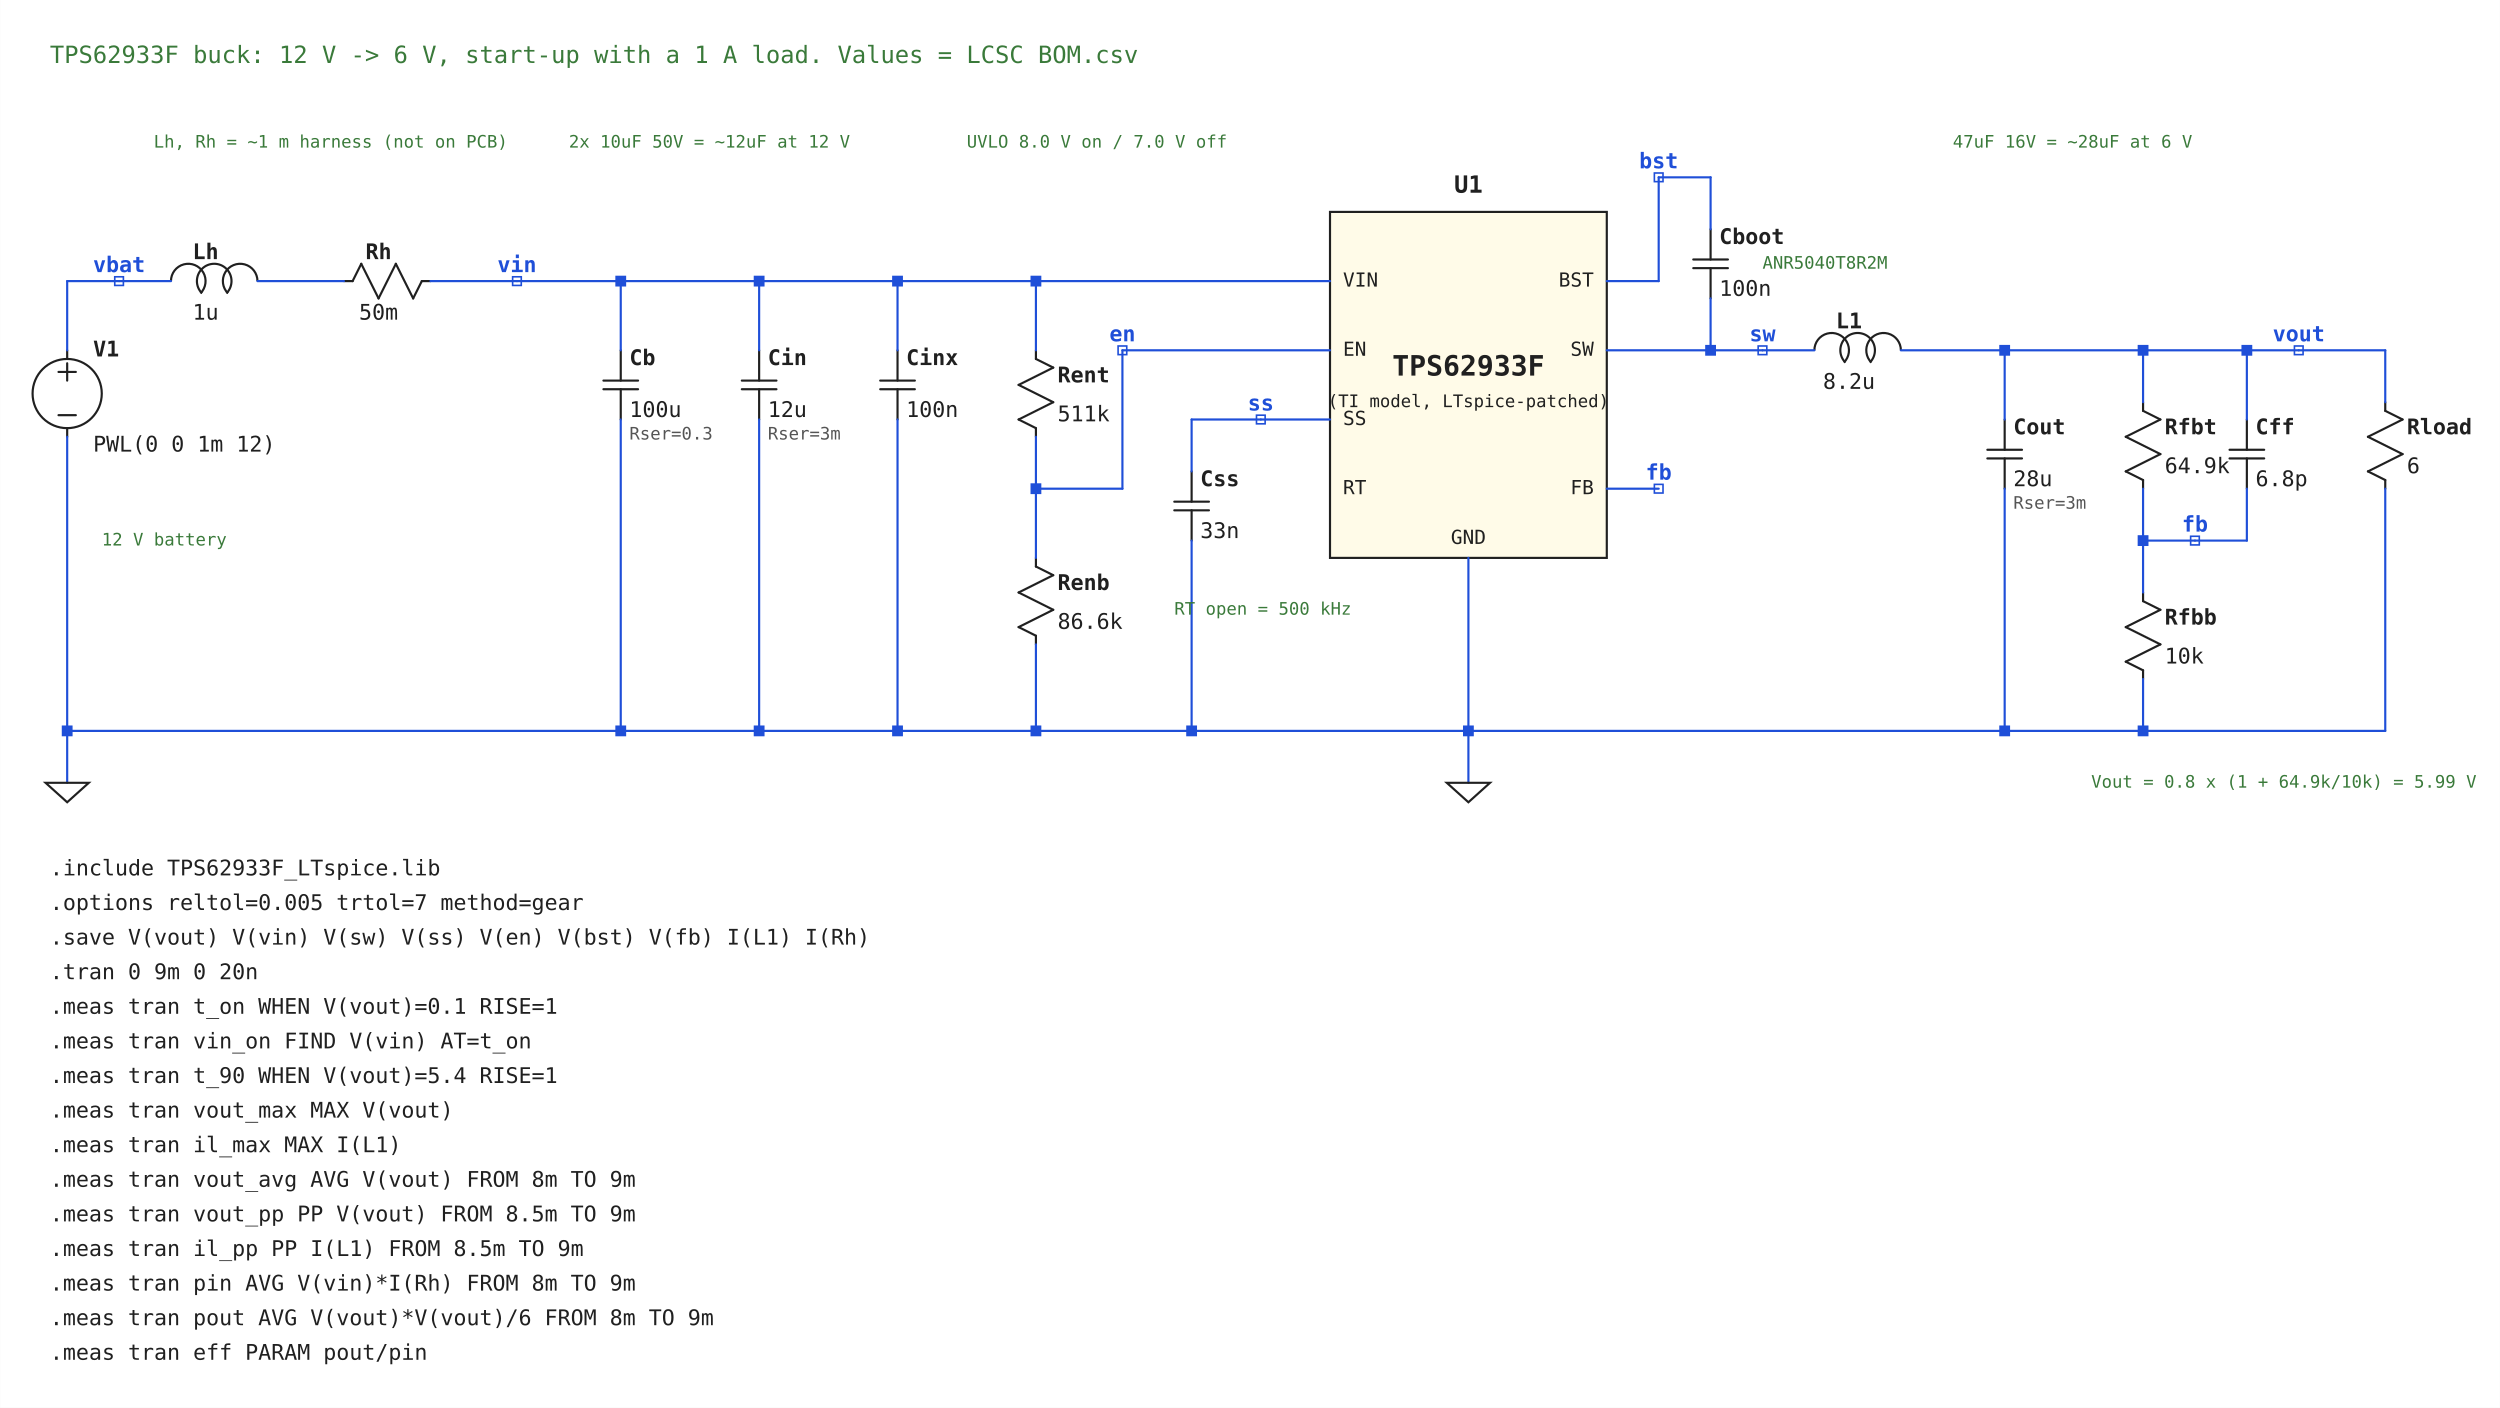
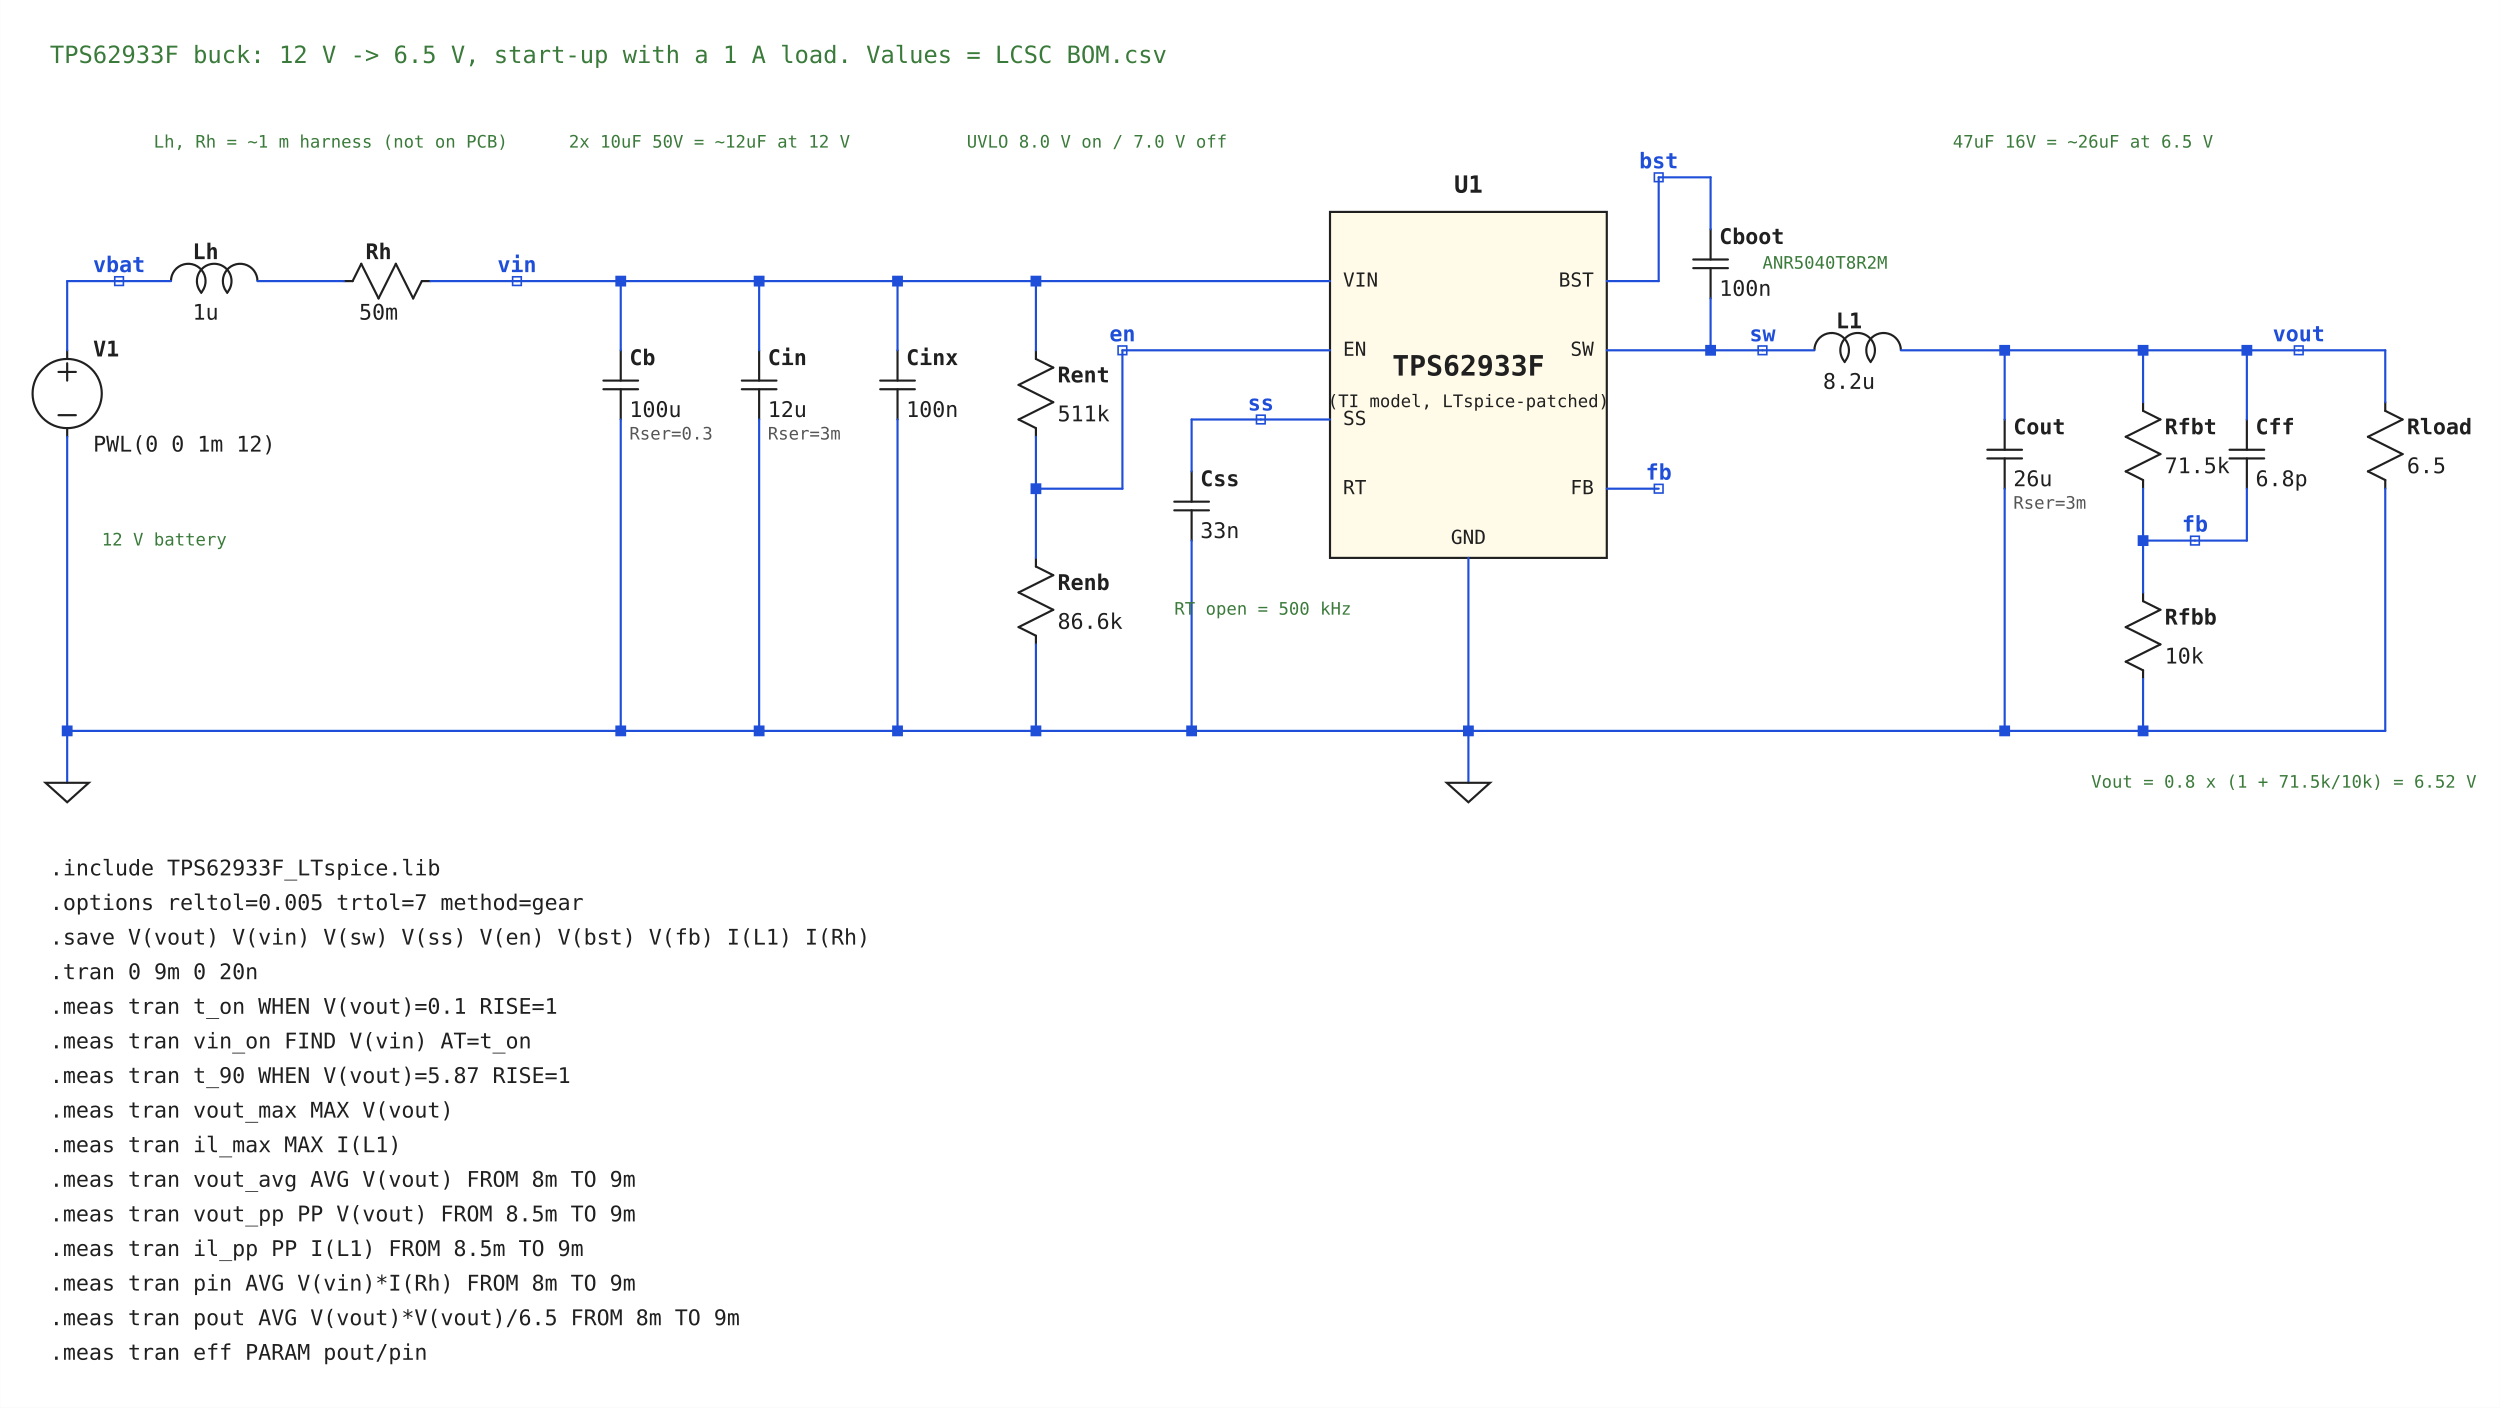
<svg xmlns="http://www.w3.org/2000/svg" viewBox="2 44 2312 1302" width="1387" height="781" font-family="Consolas, DejaVu Sans Mono, monospace">
  <rect x="2" y="44" width="2312" height="1302" fill="#ffffff" />
  <line x1="56" y1="388" x2="72" y2="388" stroke="#202020" stroke-width="2" stroke-linecap="round" />
  <line x1="56" y1="428" x2="72" y2="428" stroke="#202020" stroke-width="2" stroke-linecap="round" />
  <line x1="64" y1="380" x2="64" y2="396" stroke="#202020" stroke-width="2" stroke-linecap="round" />
  <line x1="64" y1="448" x2="64" y2="440" stroke="#202020" stroke-width="2" stroke-linecap="round" />
  <line x1="64" y1="368" x2="64" y2="376" stroke="#202020" stroke-width="2" stroke-linecap="round" />
  <circle cx="64.0" cy="408.0" r="32.0" fill="none" stroke="#202020" stroke-width="2" />
  <text x="88" y="368" font-size="20" text-anchor="start" dominant-baseline="middle" fill="#202020" font-weight="bold">V1</text>
  <text x="88" y="456" font-size="20" text-anchor="start" dominant-baseline="middle" fill="#202020" font-weight="normal">PWL(0 0 1m 12)</text>
  <path d="M211.3,315.3 A16.0,16.0 0 1 0 188.7,315.3" fill="none" stroke="#202020" stroke-width="2" />
  <path d="M240.0,304.0 A16.0,16.0 0 1 0 212.7,315.3" fill="none" stroke="#202020" stroke-width="2" />
  <path d="M187.3,315.3 A16.0,16.0 0 1 0 160.0,304.0" fill="none" stroke="#202020" stroke-width="2" />
  <text x="192.0" y="278" font-size="20" text-anchor="middle" dominant-baseline="middle" fill="#202020" font-weight="bold">Lh</text>
  <text x="192.0" y="334" font-size="20" text-anchor="middle" dominant-baseline="middle" fill="#202020" font-weight="normal">1u</text>
  <line x1="392" y1="304" x2="400" y2="304" stroke="#202020" stroke-width="2" stroke-linecap="round" />
  <line x1="384" y1="320" x2="392" y2="304" stroke="#202020" stroke-width="2" stroke-linecap="round" />
  <line x1="368" y1="288" x2="384" y2="320" stroke="#202020" stroke-width="2" stroke-linecap="round" />
  <line x1="352" y1="320" x2="368" y2="288" stroke="#202020" stroke-width="2" stroke-linecap="round" />
  <line x1="336" y1="288" x2="352" y2="320" stroke="#202020" stroke-width="2" stroke-linecap="round" />
  <line x1="320" y1="304" x2="328" y2="304" stroke="#202020" stroke-width="2" stroke-linecap="round" />
  <line x1="328" y1="304" x2="336" y2="288" stroke="#202020" stroke-width="2" stroke-linecap="round" />
  <text x="352.0" y="278" font-size="20" text-anchor="middle" dominant-baseline="middle" fill="#202020" font-weight="bold">Rh</text>
  <text x="352.0" y="334" font-size="20" text-anchor="middle" dominant-baseline="middle" fill="#202020" font-weight="normal">50m</text>
  <line x1="576" y1="404" x2="576" y2="432" stroke="#202020" stroke-width="2" stroke-linecap="round" />
  <line x1="576" y1="396" x2="576" y2="368" stroke="#202020" stroke-width="2" stroke-linecap="round" />
  <line x1="560" y1="396" x2="592" y2="396" stroke="#202020" stroke-width="2" stroke-linecap="round" />
  <line x1="560" y1="404" x2="592" y2="404" stroke="#202020" stroke-width="2" stroke-linecap="round" />
  <text x="584" y="376" font-size="20" text-anchor="start" dominant-baseline="middle" fill="#202020" font-weight="bold">Cb</text>
  <text x="584" y="424" font-size="20" text-anchor="start" dominant-baseline="middle" fill="#202020" font-weight="normal">100u</text>
  <text x="584" y="446" font-size="16" text-anchor="start" dominant-baseline="middle" fill="#555" font-weight="normal">Rser=0.3</text>
  <line x1="704" y1="404" x2="704" y2="432" stroke="#202020" stroke-width="2" stroke-linecap="round" />
  <line x1="704" y1="396" x2="704" y2="368" stroke="#202020" stroke-width="2" stroke-linecap="round" />
  <line x1="688" y1="396" x2="720" y2="396" stroke="#202020" stroke-width="2" stroke-linecap="round" />
  <line x1="688" y1="404" x2="720" y2="404" stroke="#202020" stroke-width="2" stroke-linecap="round" />
  <text x="712" y="376" font-size="20" text-anchor="start" dominant-baseline="middle" fill="#202020" font-weight="bold">Cin</text>
  <text x="712" y="424" font-size="20" text-anchor="start" dominant-baseline="middle" fill="#202020" font-weight="normal">12u</text>
  <text x="712" y="446" font-size="16" text-anchor="start" dominant-baseline="middle" fill="#555" font-weight="normal">Rser=3m</text>
  <line x1="832" y1="404" x2="832" y2="432" stroke="#202020" stroke-width="2" stroke-linecap="round" />
  <line x1="832" y1="396" x2="832" y2="368" stroke="#202020" stroke-width="2" stroke-linecap="round" />
  <line x1="816" y1="396" x2="848" y2="396" stroke="#202020" stroke-width="2" stroke-linecap="round" />
  <line x1="816" y1="404" x2="848" y2="404" stroke="#202020" stroke-width="2" stroke-linecap="round" />
  <text x="840" y="376" font-size="20" text-anchor="start" dominant-baseline="middle" fill="#202020" font-weight="bold">Cinx</text>
  <text x="840" y="424" font-size="20" text-anchor="start" dominant-baseline="middle" fill="#202020" font-weight="normal">100n</text>
  <line x1="960" y1="440" x2="960" y2="448" stroke="#202020" stroke-width="2" stroke-linecap="round" />
  <line x1="944" y1="432" x2="960" y2="440" stroke="#202020" stroke-width="2" stroke-linecap="round" />
  <line x1="976" y1="416" x2="944" y2="432" stroke="#202020" stroke-width="2" stroke-linecap="round" />
  <line x1="944" y1="400" x2="976" y2="416" stroke="#202020" stroke-width="2" stroke-linecap="round" />
  <line x1="976" y1="384" x2="944" y2="400" stroke="#202020" stroke-width="2" stroke-linecap="round" />
  <line x1="960" y1="368" x2="960" y2="376" stroke="#202020" stroke-width="2" stroke-linecap="round" />
  <line x1="960" y1="376" x2="976" y2="384" stroke="#202020" stroke-width="2" stroke-linecap="round" />
  <text x="980" y="392" font-size="20" text-anchor="start" dominant-baseline="middle" fill="#202020" font-weight="bold">Rent</text>
  <text x="980" y="428" font-size="20" text-anchor="start" dominant-baseline="middle" fill="#202020" font-weight="normal">511k</text>
  <line x1="960" y1="632" x2="960" y2="640" stroke="#202020" stroke-width="2" stroke-linecap="round" />
  <line x1="944" y1="624" x2="960" y2="632" stroke="#202020" stroke-width="2" stroke-linecap="round" />
  <line x1="976" y1="608" x2="944" y2="624" stroke="#202020" stroke-width="2" stroke-linecap="round" />
  <line x1="944" y1="592" x2="976" y2="608" stroke="#202020" stroke-width="2" stroke-linecap="round" />
  <line x1="976" y1="576" x2="944" y2="592" stroke="#202020" stroke-width="2" stroke-linecap="round" />
  <line x1="960" y1="560" x2="960" y2="568" stroke="#202020" stroke-width="2" stroke-linecap="round" />
  <line x1="960" y1="568" x2="976" y2="576" stroke="#202020" stroke-width="2" stroke-linecap="round" />
  <text x="980" y="584" font-size="20" text-anchor="start" dominant-baseline="middle" fill="#202020" font-weight="bold">Renb</text>
  <text x="980" y="620" font-size="20" text-anchor="start" dominant-baseline="middle" fill="#202020" font-weight="normal">86.6k</text>
  <line x1="1104" y1="516" x2="1104" y2="544" stroke="#202020" stroke-width="2" stroke-linecap="round" />
  <line x1="1104" y1="508" x2="1104" y2="480" stroke="#202020" stroke-width="2" stroke-linecap="round" />
  <line x1="1088" y1="508" x2="1120" y2="508" stroke="#202020" stroke-width="2" stroke-linecap="round" />
  <line x1="1088" y1="516" x2="1120" y2="516" stroke="#202020" stroke-width="2" stroke-linecap="round" />
  <text x="1112" y="488" font-size="20" text-anchor="start" dominant-baseline="middle" fill="#202020" font-weight="bold">Css</text>
  <text x="1112" y="536" font-size="20" text-anchor="start" dominant-baseline="middle" fill="#202020" font-weight="normal">33n</text>
  <rect x="1232" y="240" width="256" height="320" fill="#fffbe8" stroke="#202020" stroke-width="2" />
  <text x="1360" y="384" font-size="26" text-anchor="middle" dominant-baseline="middle" fill="#202020" font-weight="bold">TPS62933F</text>
  <text x="1360" y="416" font-size="16" text-anchor="middle" dominant-baseline="middle" fill="#202020" font-weight="normal">(TI model, LTspice-patched)</text>
  <text x="1476" y="304" font-size="18" text-anchor="end" dominant-baseline="middle" fill="#202020" font-weight="normal">BST</text>
  <text x="1244" y="368" font-size="18" text-anchor="start" dominant-baseline="middle" fill="#202020" font-weight="normal">EN</text>
  <text x="1476" y="496" font-size="18" text-anchor="end" dominant-baseline="middle" fill="#202020" font-weight="normal">FB</text>
  <text x="1360" y="542" font-size="18" text-anchor="middle" dominant-baseline="middle" fill="#202020" font-weight="normal">GND</text>
  <text x="1244" y="496" font-size="18" text-anchor="start" dominant-baseline="middle" fill="#202020" font-weight="normal">RT</text>
  <text x="1244" y="432" font-size="18" text-anchor="start" dominant-baseline="middle" fill="#202020" font-weight="normal">SS</text>
  <text x="1476" y="368" font-size="18" text-anchor="end" dominant-baseline="middle" fill="#202020" font-weight="normal">SW</text>
  <text x="1244" y="304" font-size="18" text-anchor="start" dominant-baseline="middle" fill="#202020" font-weight="normal">VIN</text>
  <text x="1360" y="216" font-size="22" text-anchor="middle" dominant-baseline="middle" fill="#202020" font-weight="bold">U1</text>
  <line x1="1584" y1="292" x2="1584" y2="320" stroke="#202020" stroke-width="2" stroke-linecap="round" />
  <line x1="1584" y1="284" x2="1584" y2="256" stroke="#202020" stroke-width="2" stroke-linecap="round" />
  <line x1="1568" y1="284" x2="1600" y2="284" stroke="#202020" stroke-width="2" stroke-linecap="round" />
  <line x1="1568" y1="292" x2="1600" y2="292" stroke="#202020" stroke-width="2" stroke-linecap="round" />
  <text x="1592" y="264" font-size="20" text-anchor="start" dominant-baseline="middle" fill="#202020" font-weight="bold">Cboot</text>
  <text x="1592" y="312" font-size="20" text-anchor="start" dominant-baseline="middle" fill="#202020" font-weight="normal">100n</text>
  <path d="M1731.3,379.3 A16.0,16.0 0 1 0 1708.7,379.3" fill="none" stroke="#202020" stroke-width="2" />
  <path d="M1760.0,368.0 A16.0,16.0 0 1 0 1732.7,379.3" fill="none" stroke="#202020" stroke-width="2" />
  <path d="M1707.3,379.3 A16.0,16.0 0 1 0 1680.0,368.0" fill="none" stroke="#202020" stroke-width="2" />
  <text x="1712.0" y="342" font-size="20" text-anchor="middle" dominant-baseline="middle" fill="#202020" font-weight="bold">L1</text>
  <text x="1712.0" y="398" font-size="20" text-anchor="middle" dominant-baseline="middle" fill="#202020" font-weight="normal">8.2u</text>
  <line x1="1856" y1="468" x2="1856" y2="496" stroke="#202020" stroke-width="2" stroke-linecap="round" />
  <line x1="1856" y1="460" x2="1856" y2="432" stroke="#202020" stroke-width="2" stroke-linecap="round" />
  <line x1="1840" y1="460" x2="1872" y2="460" stroke="#202020" stroke-width="2" stroke-linecap="round" />
  <line x1="1840" y1="468" x2="1872" y2="468" stroke="#202020" stroke-width="2" stroke-linecap="round" />
  <text x="1864" y="440" font-size="20" text-anchor="start" dominant-baseline="middle" fill="#202020" font-weight="bold">Cout</text>
-   <text x="1864" y="488" font-size="20" text-anchor="start" dominant-baseline="middle" fill="#202020" font-weight="normal">28u</text>
+   <text x="1864" y="488" font-size="20" text-anchor="start" dominant-baseline="middle" fill="#202020" font-weight="normal">26u</text>
  <text x="1864" y="510" font-size="16" text-anchor="start" dominant-baseline="middle" fill="#555" font-weight="normal">Rser=3m</text>
  <line x1="1984" y1="488" x2="1984" y2="496" stroke="#202020" stroke-width="2" stroke-linecap="round" />
  <line x1="1968" y1="480" x2="1984" y2="488" stroke="#202020" stroke-width="2" stroke-linecap="round" />
  <line x1="2000" y1="464" x2="1968" y2="480" stroke="#202020" stroke-width="2" stroke-linecap="round" />
  <line x1="1968" y1="448" x2="2000" y2="464" stroke="#202020" stroke-width="2" stroke-linecap="round" />
  <line x1="2000" y1="432" x2="1968" y2="448" stroke="#202020" stroke-width="2" stroke-linecap="round" />
  <line x1="1984" y1="416" x2="1984" y2="424" stroke="#202020" stroke-width="2" stroke-linecap="round" />
  <line x1="1984" y1="424" x2="2000" y2="432" stroke="#202020" stroke-width="2" stroke-linecap="round" />
  <text x="2004" y="440" font-size="20" text-anchor="start" dominant-baseline="middle" fill="#202020" font-weight="bold">Rfbt</text>
-   <text x="2004" y="476" font-size="20" text-anchor="start" dominant-baseline="middle" fill="#202020" font-weight="normal">64.9k</text>
+   <text x="2004" y="476" font-size="20" text-anchor="start" dominant-baseline="middle" fill="#202020" font-weight="normal">71.5k</text>
  <line x1="2080" y1="468" x2="2080" y2="496" stroke="#202020" stroke-width="2" stroke-linecap="round" />
  <line x1="2080" y1="460" x2="2080" y2="432" stroke="#202020" stroke-width="2" stroke-linecap="round" />
  <line x1="2064" y1="460" x2="2096" y2="460" stroke="#202020" stroke-width="2" stroke-linecap="round" />
  <line x1="2064" y1="468" x2="2096" y2="468" stroke="#202020" stroke-width="2" stroke-linecap="round" />
  <text x="2088" y="440" font-size="20" text-anchor="start" dominant-baseline="middle" fill="#202020" font-weight="bold">Cff</text>
  <text x="2088" y="488" font-size="20" text-anchor="start" dominant-baseline="middle" fill="#202020" font-weight="normal">6.8p</text>
  <line x1="1984" y1="664" x2="1984" y2="672" stroke="#202020" stroke-width="2" stroke-linecap="round" />
  <line x1="1968" y1="656" x2="1984" y2="664" stroke="#202020" stroke-width="2" stroke-linecap="round" />
  <line x1="2000" y1="640" x2="1968" y2="656" stroke="#202020" stroke-width="2" stroke-linecap="round" />
  <line x1="1968" y1="624" x2="2000" y2="640" stroke="#202020" stroke-width="2" stroke-linecap="round" />
  <line x1="2000" y1="608" x2="1968" y2="624" stroke="#202020" stroke-width="2" stroke-linecap="round" />
  <line x1="1984" y1="592" x2="1984" y2="600" stroke="#202020" stroke-width="2" stroke-linecap="round" />
  <line x1="1984" y1="600" x2="2000" y2="608" stroke="#202020" stroke-width="2" stroke-linecap="round" />
  <text x="2004" y="616" font-size="20" text-anchor="start" dominant-baseline="middle" fill="#202020" font-weight="bold">Rfbb</text>
  <text x="2004" y="652" font-size="20" text-anchor="start" dominant-baseline="middle" fill="#202020" font-weight="normal">10k</text>
  <line x1="2208" y1="488" x2="2208" y2="496" stroke="#202020" stroke-width="2" stroke-linecap="round" />
  <line x1="2192" y1="480" x2="2208" y2="488" stroke="#202020" stroke-width="2" stroke-linecap="round" />
  <line x1="2224" y1="464" x2="2192" y2="480" stroke="#202020" stroke-width="2" stroke-linecap="round" />
  <line x1="2192" y1="448" x2="2224" y2="464" stroke="#202020" stroke-width="2" stroke-linecap="round" />
  <line x1="2224" y1="432" x2="2192" y2="448" stroke="#202020" stroke-width="2" stroke-linecap="round" />
  <line x1="2208" y1="416" x2="2208" y2="424" stroke="#202020" stroke-width="2" stroke-linecap="round" />
  <line x1="2208" y1="424" x2="2224" y2="432" stroke="#202020" stroke-width="2" stroke-linecap="round" />
  <text x="2228" y="440" font-size="20" text-anchor="start" dominant-baseline="middle" fill="#202020" font-weight="bold">Rload</text>
-   <text x="2228" y="476" font-size="20" text-anchor="start" dominant-baseline="middle" fill="#202020" font-weight="normal">6</text>
+   <text x="2228" y="476" font-size="20" text-anchor="start" dominant-baseline="middle" fill="#202020" font-weight="normal">6.5</text>
  <line x1="64" y1="368" x2="64" y2="304" stroke="#1f4fd8" stroke-width="2" stroke-linecap="round" />
  <line x1="64" y1="304" x2="112" y2="304" stroke="#1f4fd8" stroke-width="2" stroke-linecap="round" />
  <line x1="112" y1="304" x2="160" y2="304" stroke="#1f4fd8" stroke-width="2" stroke-linecap="round" />
  <line x1="240" y1="304" x2="320" y2="304" stroke="#1f4fd8" stroke-width="2" stroke-linecap="round" />
  <line x1="400" y1="304" x2="480" y2="304" stroke="#1f4fd8" stroke-width="2" stroke-linecap="round" />
  <line x1="480" y1="304" x2="576" y2="304" stroke="#1f4fd8" stroke-width="2" stroke-linecap="round" />
  <line x1="576" y1="304" x2="704" y2="304" stroke="#1f4fd8" stroke-width="2" stroke-linecap="round" />
  <line x1="704" y1="304" x2="832" y2="304" stroke="#1f4fd8" stroke-width="2" stroke-linecap="round" />
  <line x1="832" y1="304" x2="960" y2="304" stroke="#1f4fd8" stroke-width="2" stroke-linecap="round" />
  <line x1="960" y1="304" x2="1232" y2="304" stroke="#1f4fd8" stroke-width="2" stroke-linecap="round" />
  <line x1="576" y1="304" x2="576" y2="368" stroke="#1f4fd8" stroke-width="2" stroke-linecap="round" />
  <line x1="576" y1="432" x2="576" y2="720" stroke="#1f4fd8" stroke-width="2" stroke-linecap="round" />
  <line x1="704" y1="304" x2="704" y2="368" stroke="#1f4fd8" stroke-width="2" stroke-linecap="round" />
  <line x1="704" y1="432" x2="704" y2="720" stroke="#1f4fd8" stroke-width="2" stroke-linecap="round" />
  <line x1="832" y1="304" x2="832" y2="368" stroke="#1f4fd8" stroke-width="2" stroke-linecap="round" />
  <line x1="832" y1="432" x2="832" y2="720" stroke="#1f4fd8" stroke-width="2" stroke-linecap="round" />
  <line x1="960" y1="304" x2="960" y2="368" stroke="#1f4fd8" stroke-width="2" stroke-linecap="round" />
  <line x1="960" y1="448" x2="960" y2="496" stroke="#1f4fd8" stroke-width="2" stroke-linecap="round" />
  <line x1="960" y1="496" x2="960" y2="560" stroke="#1f4fd8" stroke-width="2" stroke-linecap="round" />
  <line x1="960" y1="640" x2="960" y2="720" stroke="#1f4fd8" stroke-width="2" stroke-linecap="round" />
  <line x1="960" y1="496" x2="1040" y2="496" stroke="#1f4fd8" stroke-width="2" stroke-linecap="round" />
  <line x1="1040" y1="496" x2="1040" y2="368" stroke="#1f4fd8" stroke-width="2" stroke-linecap="round" />
  <line x1="1040" y1="368" x2="1232" y2="368" stroke="#1f4fd8" stroke-width="2" stroke-linecap="round" />
  <line x1="1232" y1="432" x2="1168" y2="432" stroke="#1f4fd8" stroke-width="2" stroke-linecap="round" />
  <line x1="1168" y1="432" x2="1104" y2="432" stroke="#1f4fd8" stroke-width="2" stroke-linecap="round" />
  <line x1="1104" y1="432" x2="1104" y2="480" stroke="#1f4fd8" stroke-width="2" stroke-linecap="round" />
  <line x1="1104" y1="544" x2="1104" y2="720" stroke="#1f4fd8" stroke-width="2" stroke-linecap="round" />
  <line x1="1360" y1="560" x2="1360" y2="720" stroke="#1f4fd8" stroke-width="2" stroke-linecap="round" />
  <line x1="1488" y1="304" x2="1536" y2="304" stroke="#1f4fd8" stroke-width="2" stroke-linecap="round" />
  <line x1="1536" y1="304" x2="1536" y2="208" stroke="#1f4fd8" stroke-width="2" stroke-linecap="round" />
  <line x1="1536" y1="208" x2="1584" y2="208" stroke="#1f4fd8" stroke-width="2" stroke-linecap="round" />
  <line x1="1584" y1="208" x2="1584" y2="256" stroke="#1f4fd8" stroke-width="2" stroke-linecap="round" />
  <line x1="1584" y1="320" x2="1584" y2="368" stroke="#1f4fd8" stroke-width="2" stroke-linecap="round" />
  <line x1="1488" y1="368" x2="1584" y2="368" stroke="#1f4fd8" stroke-width="2" stroke-linecap="round" />
  <line x1="1584" y1="368" x2="1632" y2="368" stroke="#1f4fd8" stroke-width="2" stroke-linecap="round" />
  <line x1="1632" y1="368" x2="1680" y2="368" stroke="#1f4fd8" stroke-width="2" stroke-linecap="round" />
  <line x1="1760" y1="368" x2="1856" y2="368" stroke="#1f4fd8" stroke-width="2" stroke-linecap="round" />
  <line x1="1856" y1="368" x2="1984" y2="368" stroke="#1f4fd8" stroke-width="2" stroke-linecap="round" />
  <line x1="1984" y1="368" x2="2080" y2="368" stroke="#1f4fd8" stroke-width="2" stroke-linecap="round" />
  <line x1="2080" y1="368" x2="2128" y2="368" stroke="#1f4fd8" stroke-width="2" stroke-linecap="round" />
  <line x1="2128" y1="368" x2="2208" y2="368" stroke="#1f4fd8" stroke-width="2" stroke-linecap="round" />
  <line x1="1856" y1="368" x2="1856" y2="432" stroke="#1f4fd8" stroke-width="2" stroke-linecap="round" />
  <line x1="1856" y1="496" x2="1856" y2="720" stroke="#1f4fd8" stroke-width="2" stroke-linecap="round" />
  <line x1="1984" y1="368" x2="1984" y2="416" stroke="#1f4fd8" stroke-width="2" stroke-linecap="round" />
  <line x1="2080" y1="368" x2="2080" y2="432" stroke="#1f4fd8" stroke-width="2" stroke-linecap="round" />
  <line x1="1984" y1="496" x2="1984" y2="544" stroke="#1f4fd8" stroke-width="2" stroke-linecap="round" />
  <line x1="1984" y1="544" x2="1984" y2="592" stroke="#1f4fd8" stroke-width="2" stroke-linecap="round" />
  <line x1="2080" y1="496" x2="2080" y2="544" stroke="#1f4fd8" stroke-width="2" stroke-linecap="round" />
  <line x1="1984" y1="544" x2="2032" y2="544" stroke="#1f4fd8" stroke-width="2" stroke-linecap="round" />
  <line x1="2032" y1="544" x2="2080" y2="544" stroke="#1f4fd8" stroke-width="2" stroke-linecap="round" />
  <line x1="1984" y1="672" x2="1984" y2="720" stroke="#1f4fd8" stroke-width="2" stroke-linecap="round" />
  <line x1="1488" y1="496" x2="1536" y2="496" stroke="#1f4fd8" stroke-width="2" stroke-linecap="round" />
  <line x1="2208" y1="368" x2="2208" y2="416" stroke="#1f4fd8" stroke-width="2" stroke-linecap="round" />
  <line x1="2208" y1="496" x2="2208" y2="720" stroke="#1f4fd8" stroke-width="2" stroke-linecap="round" />
  <line x1="64" y1="448" x2="64" y2="720" stroke="#1f4fd8" stroke-width="2" stroke-linecap="round" />
  <line x1="64" y1="720" x2="576" y2="720" stroke="#1f4fd8" stroke-width="2" stroke-linecap="round" />
  <line x1="576" y1="720" x2="704" y2="720" stroke="#1f4fd8" stroke-width="2" stroke-linecap="round" />
  <line x1="704" y1="720" x2="832" y2="720" stroke="#1f4fd8" stroke-width="2" stroke-linecap="round" />
  <line x1="832" y1="720" x2="960" y2="720" stroke="#1f4fd8" stroke-width="2" stroke-linecap="round" />
  <line x1="960" y1="720" x2="1104" y2="720" stroke="#1f4fd8" stroke-width="2" stroke-linecap="round" />
  <line x1="1104" y1="720" x2="1360" y2="720" stroke="#1f4fd8" stroke-width="2" stroke-linecap="round" />
  <line x1="1360" y1="720" x2="1856" y2="720" stroke="#1f4fd8" stroke-width="2" stroke-linecap="round" />
  <line x1="1856" y1="720" x2="1984" y2="720" stroke="#1f4fd8" stroke-width="2" stroke-linecap="round" />
  <line x1="1984" y1="720" x2="2208" y2="720" stroke="#1f4fd8" stroke-width="2" stroke-linecap="round" />
  <line x1="64" y1="720" x2="64" y2="768" stroke="#1f4fd8" stroke-width="2" stroke-linecap="round" />
  <line x1="1360" y1="720" x2="1360" y2="768" stroke="#1f4fd8" stroke-width="2" stroke-linecap="round" />
  <rect x="571" y="299" width="10" height="10" fill="#1f4fd8" />
  <rect x="699" y="299" width="10" height="10" fill="#1f4fd8" />
  <rect x="827" y="299" width="10" height="10" fill="#1f4fd8" />
  <rect x="955" y="299" width="10" height="10" fill="#1f4fd8" />
  <rect x="571" y="715" width="10" height="10" fill="#1f4fd8" />
  <rect x="699" y="715" width="10" height="10" fill="#1f4fd8" />
  <rect x="827" y="715" width="10" height="10" fill="#1f4fd8" />
  <rect x="955" y="491" width="10" height="10" fill="#1f4fd8" />
  <rect x="955" y="715" width="10" height="10" fill="#1f4fd8" />
  <rect x="1099" y="715" width="10" height="10" fill="#1f4fd8" />
  <rect x="1355" y="715" width="10" height="10" fill="#1f4fd8" />
  <rect x="1579" y="363" width="10" height="10" fill="#1f4fd8" />
  <rect x="1851" y="363" width="10" height="10" fill="#1f4fd8" />
  <rect x="1979" y="363" width="10" height="10" fill="#1f4fd8" />
  <rect x="2075" y="363" width="10" height="10" fill="#1f4fd8" />
  <rect x="1851" y="715" width="10" height="10" fill="#1f4fd8" />
  <rect x="1979" y="539" width="10" height="10" fill="#1f4fd8" />
  <rect x="1979" y="715" width="10" height="10" fill="#1f4fd8" />
  <rect x="59" y="715" width="10" height="10" fill="#1f4fd8" />
  <text x="112" y="290" font-size="20" text-anchor="middle" dominant-baseline="middle" fill="#1f4fd8" font-weight="bold">vbat</text>
  <rect x="108" y="300" width="8" height="8" fill="none" stroke="#1f4fd8" stroke-width="1.5" />
  <text x="480" y="290" font-size="20" text-anchor="middle" dominant-baseline="middle" fill="#1f4fd8" font-weight="bold">vin</text>
  <rect x="476" y="300" width="8" height="8" fill="none" stroke="#1f4fd8" stroke-width="1.5" />
  <text x="1040" y="354" font-size="20" text-anchor="middle" dominant-baseline="middle" fill="#1f4fd8" font-weight="bold">en</text>
  <rect x="1036" y="364" width="8" height="8" fill="none" stroke="#1f4fd8" stroke-width="1.5" />
  <text x="1168" y="418" font-size="20" text-anchor="middle" dominant-baseline="middle" fill="#1f4fd8" font-weight="bold">ss</text>
  <rect x="1164" y="428" width="8" height="8" fill="none" stroke="#1f4fd8" stroke-width="1.5" />
  <text x="1536" y="194" font-size="20" text-anchor="middle" dominant-baseline="middle" fill="#1f4fd8" font-weight="bold">bst</text>
  <rect x="1532" y="204" width="8" height="8" fill="none" stroke="#1f4fd8" stroke-width="1.5" />
  <text x="1632" y="354" font-size="20" text-anchor="middle" dominant-baseline="middle" fill="#1f4fd8" font-weight="bold">sw</text>
  <rect x="1628" y="364" width="8" height="8" fill="none" stroke="#1f4fd8" stroke-width="1.5" />
  <text x="2128" y="354" font-size="20" text-anchor="middle" dominant-baseline="middle" fill="#1f4fd8" font-weight="bold">vout</text>
  <rect x="2124" y="364" width="8" height="8" fill="none" stroke="#1f4fd8" stroke-width="1.5" />
  <text x="2032" y="530" font-size="20" text-anchor="middle" dominant-baseline="middle" fill="#1f4fd8" font-weight="bold">fb</text>
  <rect x="2028" y="540" width="8" height="8" fill="none" stroke="#1f4fd8" stroke-width="1.5" />
  <text x="1536" y="482" font-size="20" text-anchor="middle" dominant-baseline="middle" fill="#1f4fd8" font-weight="bold">fb</text>
  <rect x="1532" y="492" width="8" height="8" fill="none" stroke="#1f4fd8" stroke-width="1.5" />
  <path d="M44,768 L84,768 L64,786 Z" fill="none" stroke="#202020" stroke-width="2" />
  <path d="M1340,768 L1380,768 L1360,786 Z" fill="none" stroke="#202020" stroke-width="2" />
  <text x="1088" y="608" font-size="16" text-anchor="start" dominant-baseline="middle" fill="#3a7a3a" font-weight="normal">RT open = 500 kHz</text>
  <text x="96" y="544" font-size="16" text-anchor="start" dominant-baseline="middle" fill="#3a7a3a" font-weight="normal">12 V battery</text>
  <text x="144" y="176" font-size="16" text-anchor="start" dominant-baseline="middle" fill="#3a7a3a" font-weight="normal">Lh, Rh = ~1 m harness (not on PCB)</text>
  <text x="528" y="176" font-size="16" text-anchor="start" dominant-baseline="middle" fill="#3a7a3a" font-weight="normal">2x 10uF 50V = ~12uF at 12 V</text>
  <text x="896" y="176" font-size="16" text-anchor="start" dominant-baseline="middle" fill="#3a7a3a" font-weight="normal">UVLO 8.0 V on / 7.0 V off</text>
  <text x="1632" y="288" font-size="16" text-anchor="start" dominant-baseline="middle" fill="#3a7a3a" font-weight="normal">ANR5040T8R2M</text>
-   <text x="1808" y="176" font-size="16" text-anchor="start" dominant-baseline="middle" fill="#3a7a3a" font-weight="normal">47uF 16V = ~28uF at 6 V</text>
-   <text x="1936" y="768" font-size="16" text-anchor="start" dominant-baseline="middle" fill="#3a7a3a" font-weight="normal">Vout = 0.8 x (1 + 64.9k/10k) = 5.99 V</text>
-   <text x="48" y="96" font-size="22" text-anchor="start" dominant-baseline="middle" fill="#3a7a3a" font-weight="normal">TPS62933F buck: 12 V -&gt; 6 V, start-up with a 1 A load.  Values = LCSC BOM.csv</text>
+   <text x="1808" y="176" font-size="16" text-anchor="start" dominant-baseline="middle" fill="#3a7a3a" font-weight="normal">47uF 16V = ~26uF at 6.5 V</text>
+   <text x="1936" y="768" font-size="16" text-anchor="start" dominant-baseline="middle" fill="#3a7a3a" font-weight="normal">Vout = 0.8 x (1 + 71.5k/10k) = 6.52 V</text>
+   <text x="48" y="96" font-size="22" text-anchor="start" dominant-baseline="middle" fill="#3a7a3a" font-weight="normal">TPS62933F buck: 12 V -&gt; 6.5 V, start-up with a 1 A load.  Values = LCSC BOM.csv</text>
  <text x="48" y="848" font-size="20" text-anchor="start" dominant-baseline="middle" fill="#202020" font-weight="normal">.include TPS62933F_LTspice.lib</text>
  <text x="48" y="880" font-size="20" text-anchor="start" dominant-baseline="middle" fill="#202020" font-weight="normal">.options reltol=0.005 trtol=7 method=gear</text>
  <text x="48" y="912" font-size="20" text-anchor="start" dominant-baseline="middle" fill="#202020" font-weight="normal">.save V(vout) V(vin) V(sw) V(ss) V(en) V(bst) V(fb) I(L1) I(Rh)</text>
  <text x="48" y="944" font-size="20" text-anchor="start" dominant-baseline="middle" fill="#202020" font-weight="normal">.tran 0 9m 0 20n</text>
  <text x="48" y="976" font-size="20" text-anchor="start" dominant-baseline="middle" fill="#202020" font-weight="normal">.meas tran t_on WHEN V(vout)=0.1 RISE=1</text>
  <text x="48" y="1008" font-size="20" text-anchor="start" dominant-baseline="middle" fill="#202020" font-weight="normal">.meas tran vin_on FIND V(vin) AT=t_on</text>
-   <text x="48" y="1040" font-size="20" text-anchor="start" dominant-baseline="middle" fill="#202020" font-weight="normal">.meas tran t_90 WHEN V(vout)=5.4 RISE=1</text>
+   <text x="48" y="1040" font-size="20" text-anchor="start" dominant-baseline="middle" fill="#202020" font-weight="normal">.meas tran t_90 WHEN V(vout)=5.87 RISE=1</text>
  <text x="48" y="1072" font-size="20" text-anchor="start" dominant-baseline="middle" fill="#202020" font-weight="normal">.meas tran vout_max MAX V(vout)</text>
  <text x="48" y="1104" font-size="20" text-anchor="start" dominant-baseline="middle" fill="#202020" font-weight="normal">.meas tran il_max MAX I(L1)</text>
  <text x="48" y="1136" font-size="20" text-anchor="start" dominant-baseline="middle" fill="#202020" font-weight="normal">.meas tran vout_avg AVG V(vout) FROM 8m TO 9m</text>
  <text x="48" y="1168" font-size="20" text-anchor="start" dominant-baseline="middle" fill="#202020" font-weight="normal">.meas tran vout_pp PP V(vout) FROM 8.5m TO 9m</text>
  <text x="48" y="1200" font-size="20" text-anchor="start" dominant-baseline="middle" fill="#202020" font-weight="normal">.meas tran il_pp PP I(L1) FROM 8.5m TO 9m</text>
  <text x="48" y="1232" font-size="20" text-anchor="start" dominant-baseline="middle" fill="#202020" font-weight="normal">.meas tran pin AVG V(vin)*I(Rh) FROM 8m TO 9m</text>
-   <text x="48" y="1264" font-size="20" text-anchor="start" dominant-baseline="middle" fill="#202020" font-weight="normal">.meas tran pout AVG V(vout)*V(vout)/6 FROM 8m TO 9m</text>
+   <text x="48" y="1264" font-size="20" text-anchor="start" dominant-baseline="middle" fill="#202020" font-weight="normal">.meas tran pout AVG V(vout)*V(vout)/6.5 FROM 8m TO 9m</text>
  <text x="48" y="1296" font-size="20" text-anchor="start" dominant-baseline="middle" fill="#202020" font-weight="normal">.meas tran eff PARAM pout/pin</text>
</svg>
